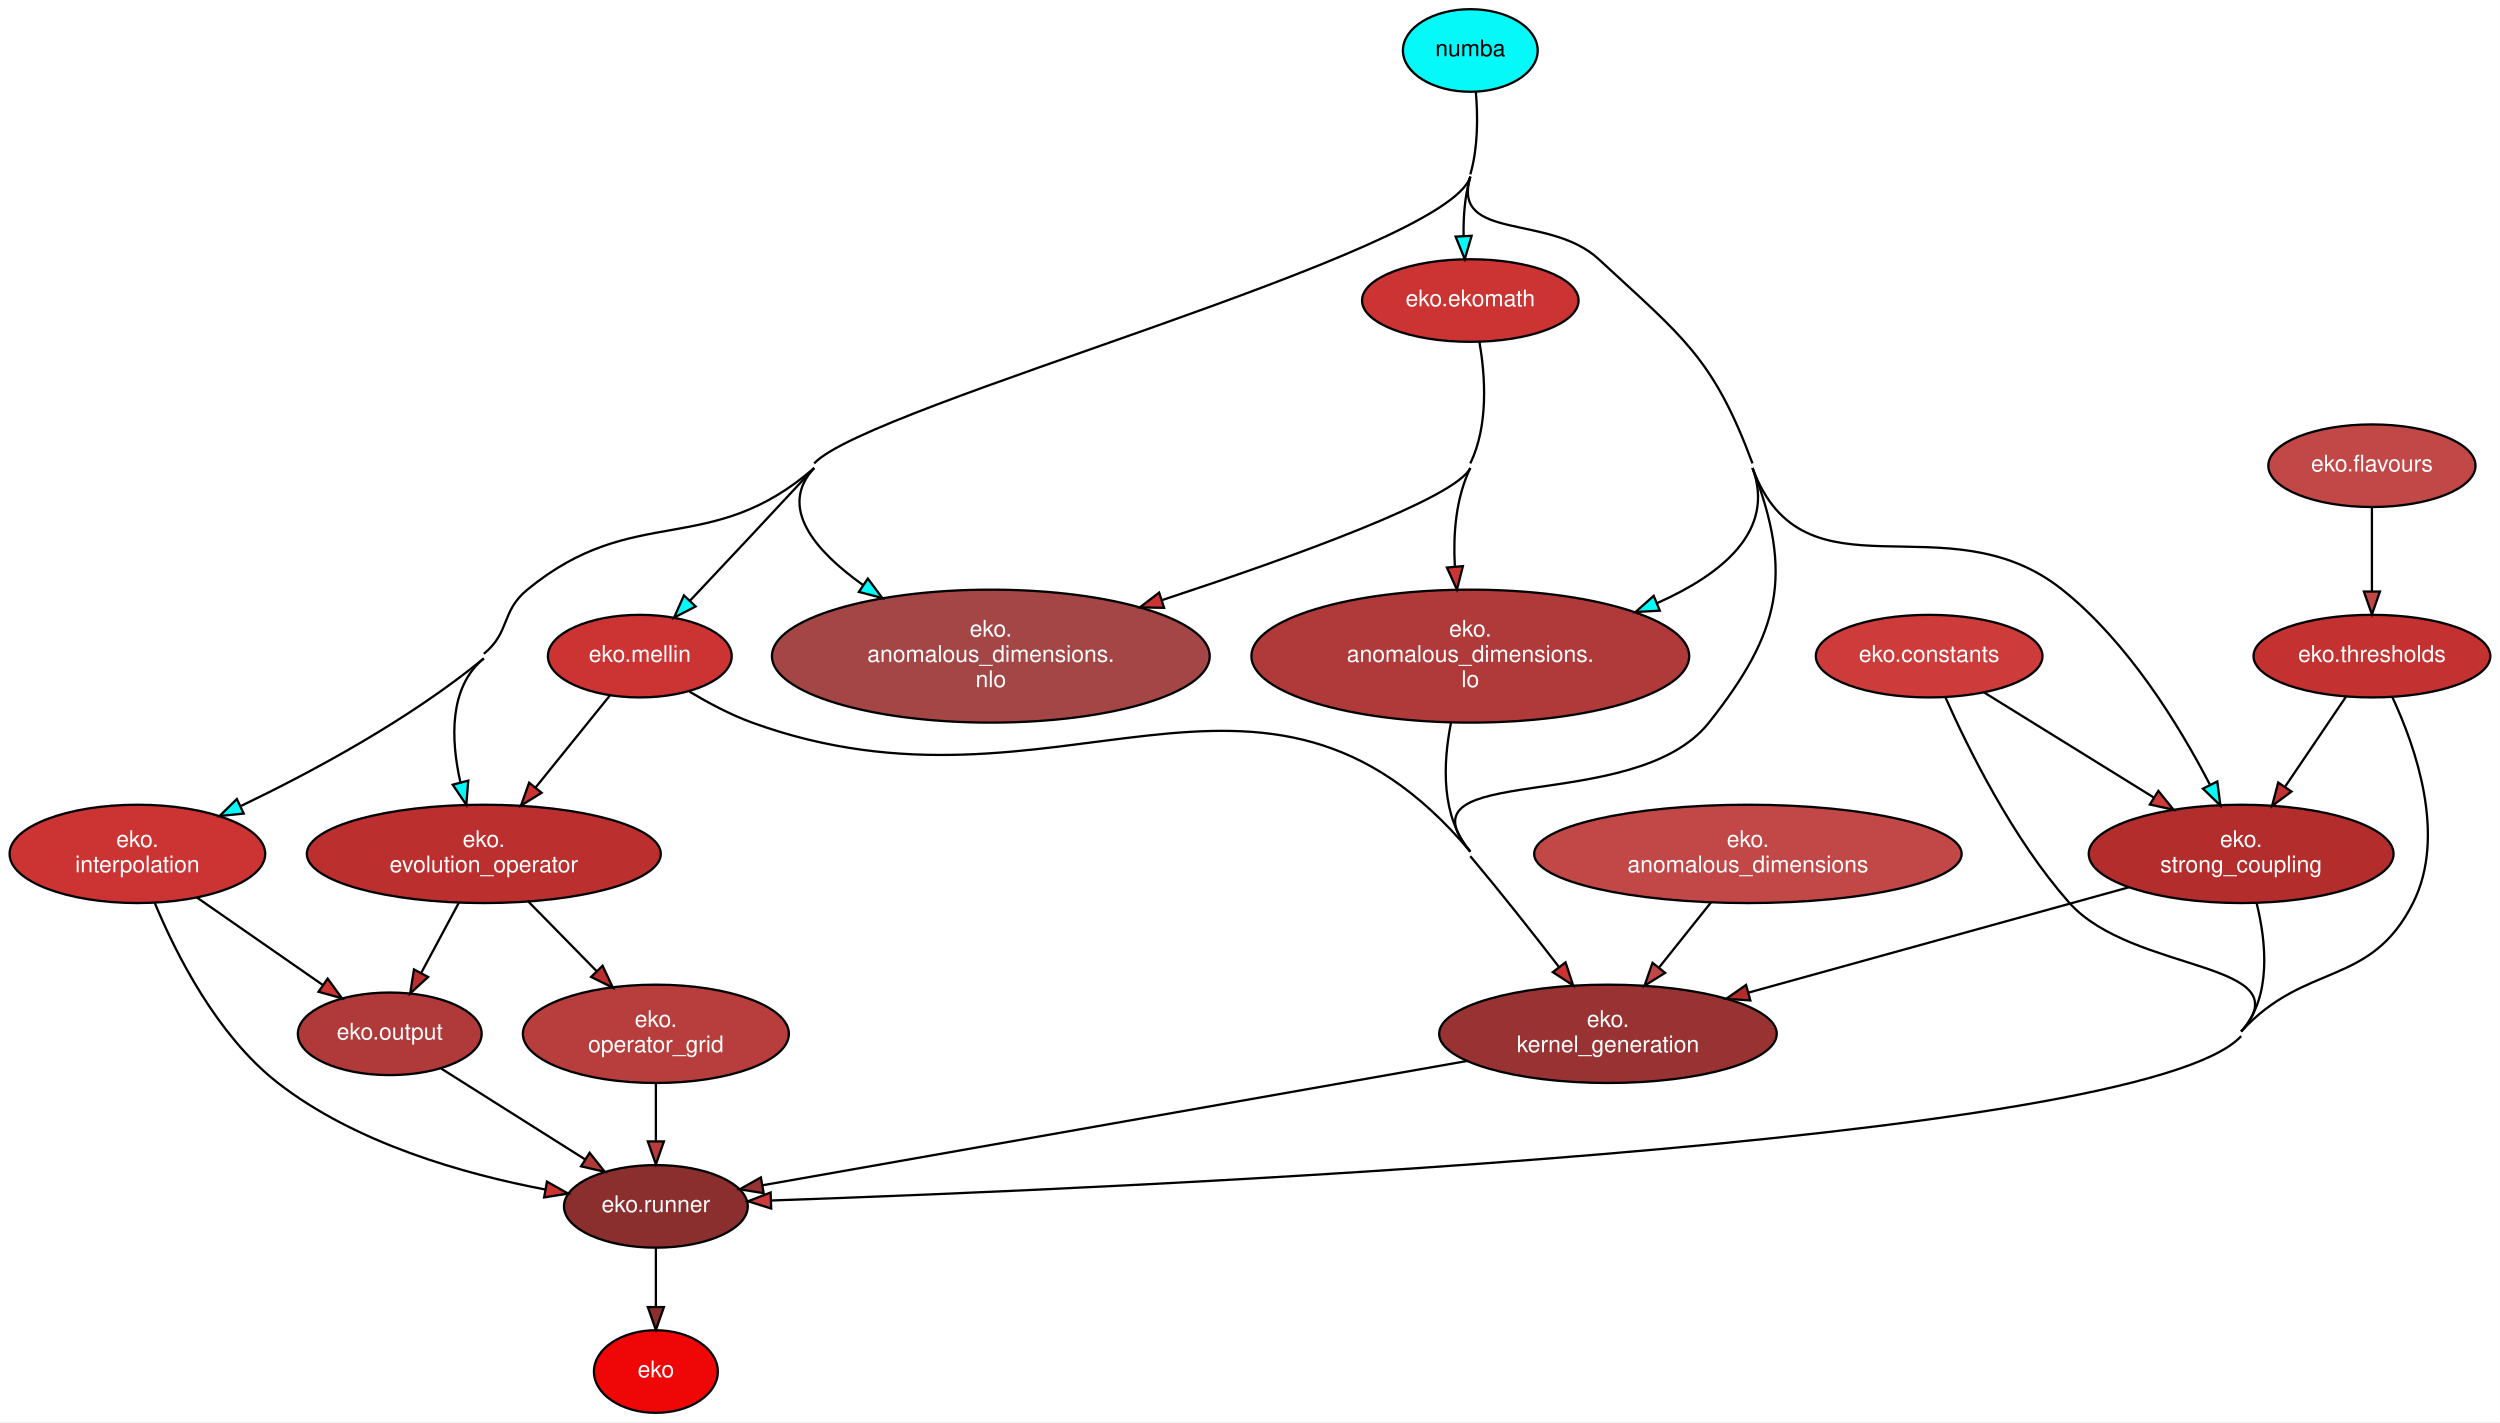
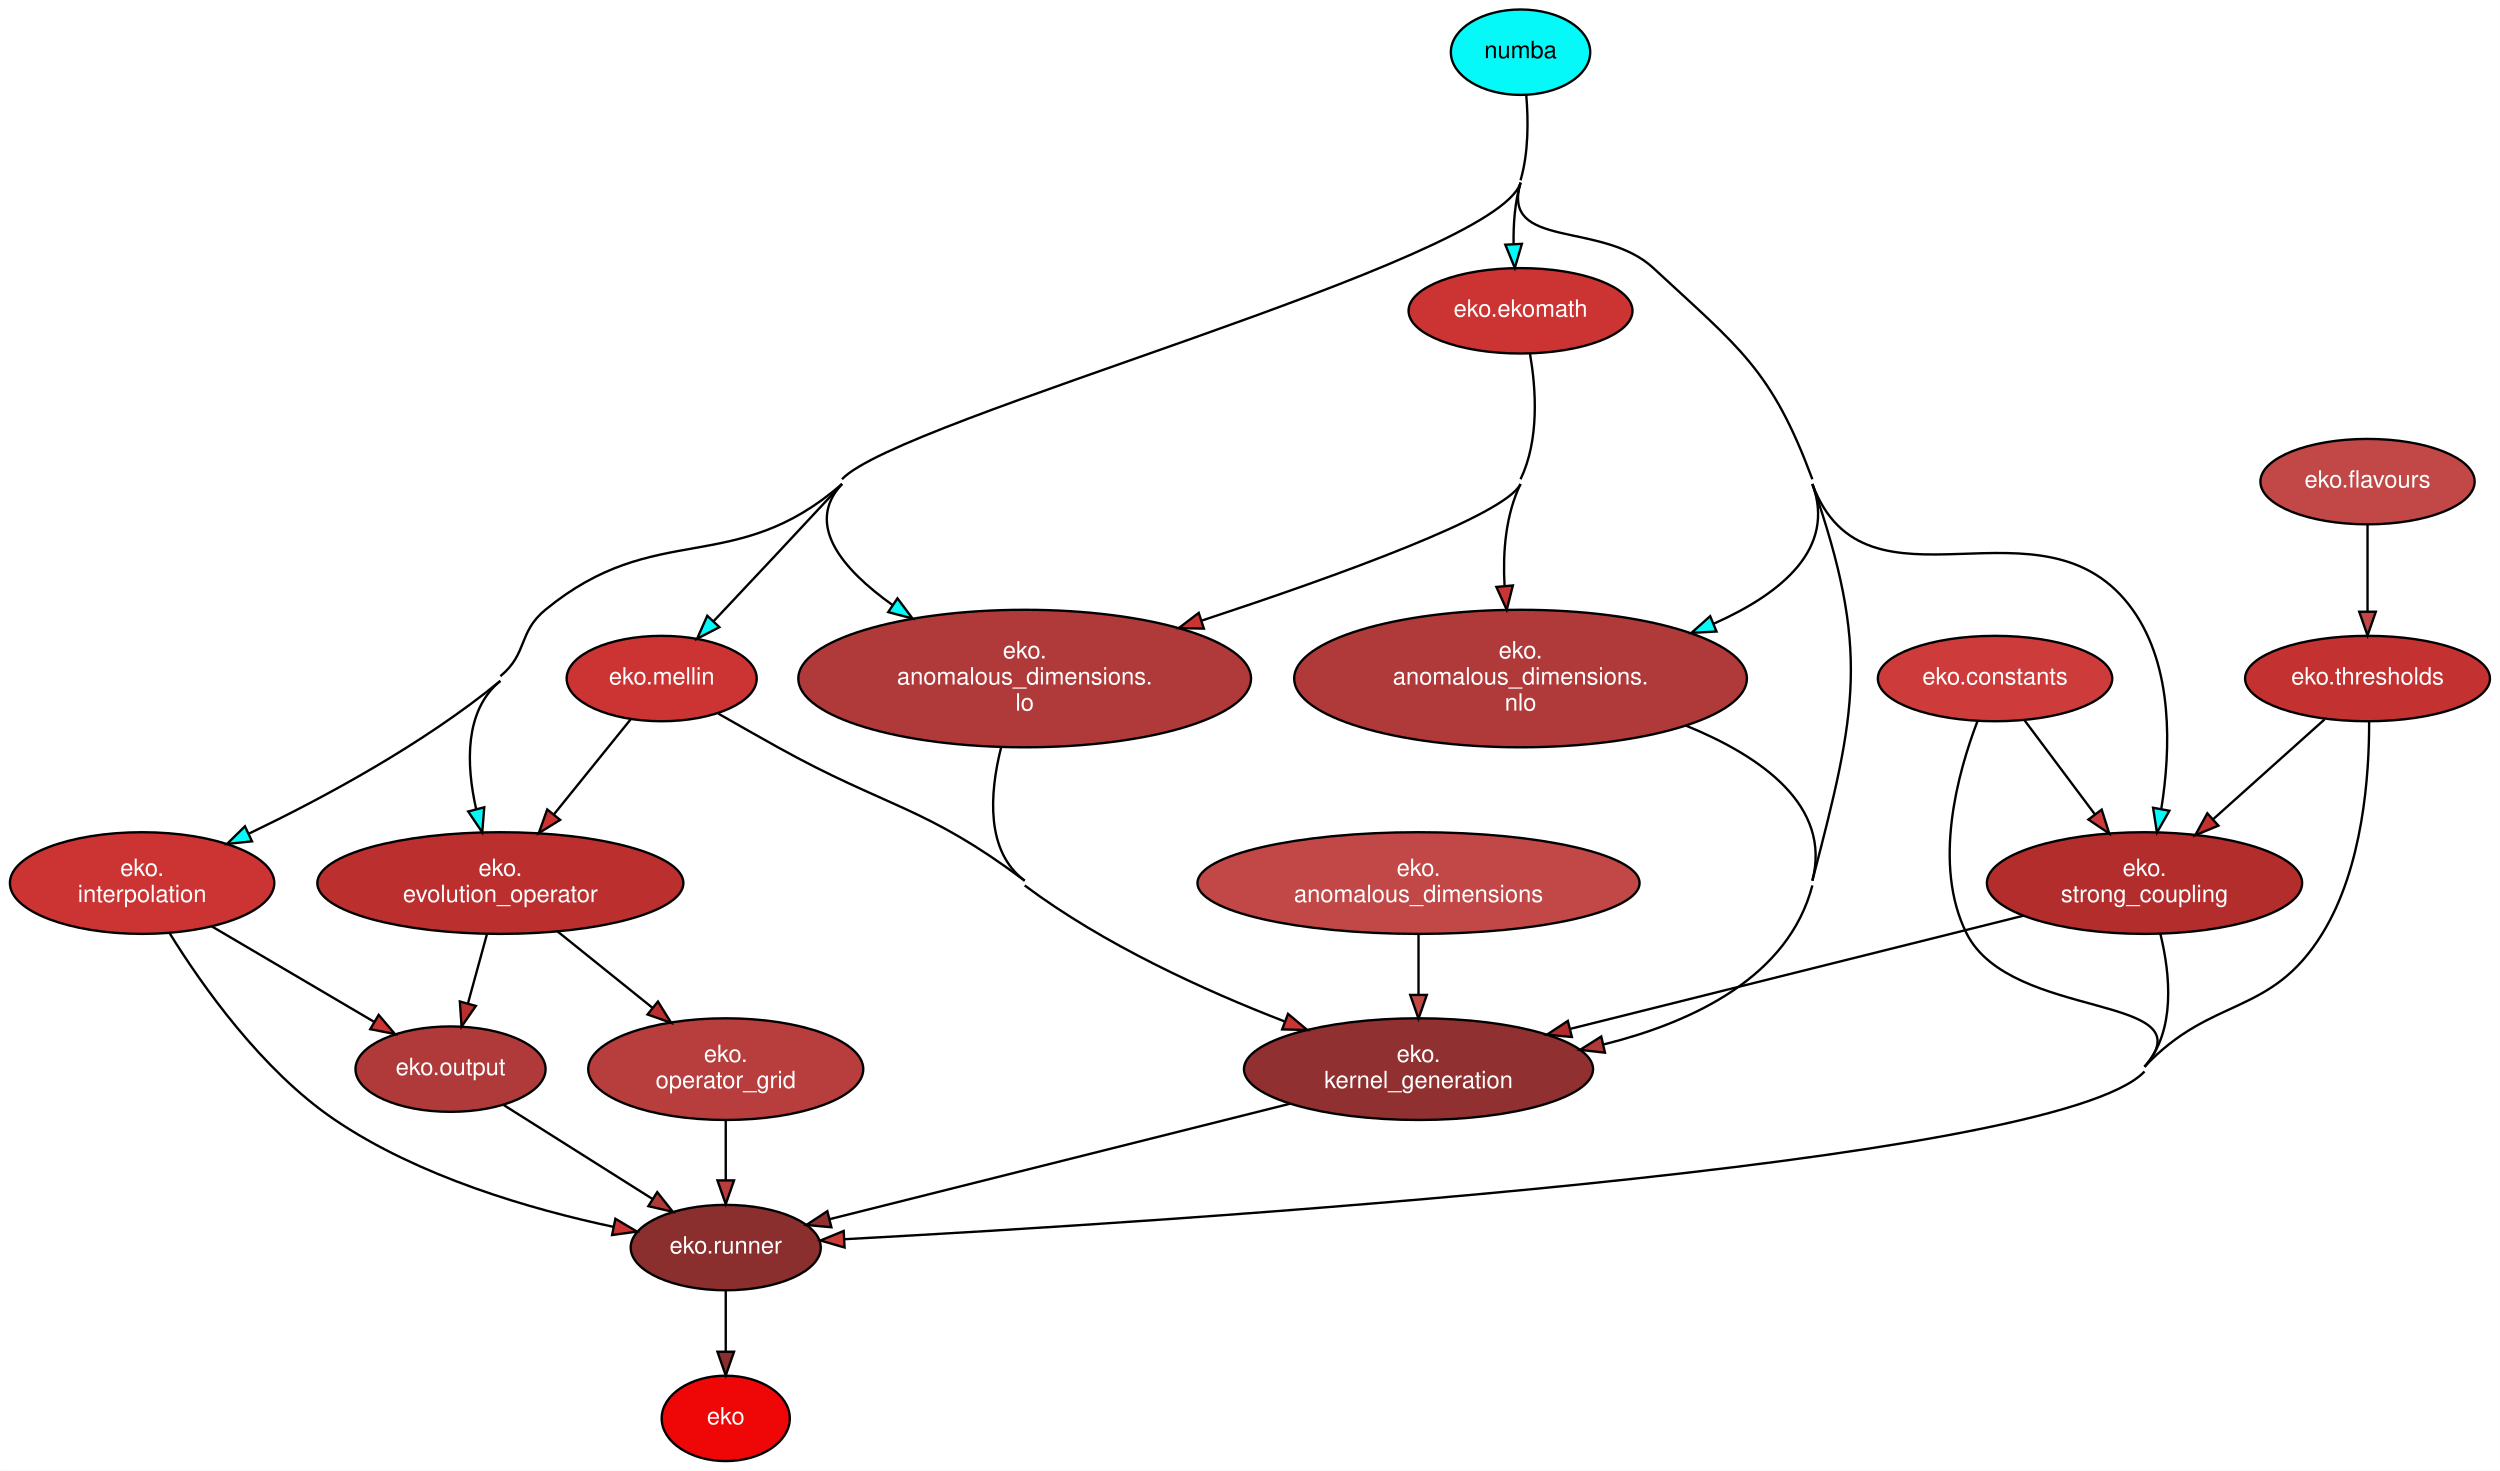
- <svg xmlns="http://www.w3.org/2000/svg" width="1090pt" height="620pt" viewBox="0.00 0.00 1089.66 619.84">
+ <svg xmlns="http://www.w3.org/2000/svg" width="1054pt" height="620pt" viewBox="0.00 0.00 1053.66 619.84">
  <g id="graph0" class="graph" transform="scale(1 1) rotate(0) translate(4 615.84)">
    <style>.edge&gt;path:hover{stroke-width:8}</style>
-     <polygon fill="white" stroke="transparent" points="-4,4 -4,-615.84 1085.66,-615.84 1085.66,4 -4,4" />
+     <polygon fill="white" stroke="transparent" points="-4,4 -4,-615.84 1049.66,-615.84 1049.66,4 -4,4" />
    <g id="node1" class="node">
      <style>.edge&gt;path:hover{stroke-width:8}</style>
-       <ellipse fill="#ef0606" stroke="black" cx="281.86" cy="-18" rx="27" ry="18" />
-       <text text-anchor="middle" x="281.86" y="-15.5" font-family="Helvetica,sans-Serif" font-size="10.00" fill="#ffffff">eko</text>
+       <ellipse fill="#ef0606" stroke="black" cx="301.86" cy="-18" rx="27" ry="18" />
+       <text text-anchor="middle" x="301.86" y="-15.5" font-family="Helvetica,sans-Serif" font-size="10.00" fill="#ffffff">eko</text>
    </g>
    <g id="node2" class="node">
      <style>.edge&gt;path:hover{stroke-width:8}</style>
-       <ellipse fill="#c24747" stroke="black" cx="757.86" cy="-243.64" rx="93.18" ry="21.43" />
-       <text text-anchor="middle" x="757.86" y="-246.64" font-family="Helvetica,sans-Serif" font-size="10.00" fill="#ffffff">eko.</text>
-       <text text-anchor="middle" x="757.86" y="-235.64" font-family="Helvetica,sans-Serif" font-size="10.00" fill="#ffffff">anomalous_dimensions</text>
+       <ellipse fill="#c24747" stroke="black" cx="593.86" cy="-243.64" rx="93.18" ry="21.43" />
+       <text text-anchor="middle" x="593.86" y="-246.64" font-family="Helvetica,sans-Serif" font-size="10.00" fill="#ffffff">eko.</text>
+       <text text-anchor="middle" x="593.86" y="-235.64" font-family="Helvetica,sans-Serif" font-size="10.00" fill="#ffffff">anomalous_dimensions</text>
    </g>
    <g id="node10" class="node">
      <style>.edge&gt;path:hover{stroke-width:8}</style>
-       <ellipse fill="#993333" stroke="black" cx="696.86" cy="-165.21" rx="73.58" ry="21.43" />
-       <text text-anchor="middle" x="696.86" y="-168.21" font-family="Helvetica,sans-Serif" font-size="10.00" fill="#ffffff">eko.</text>
-       <text text-anchor="middle" x="696.86" y="-157.21" font-family="Helvetica,sans-Serif" font-size="10.00" fill="#ffffff">kernel_generation</text>
+       <ellipse fill="#913030" stroke="black" cx="593.86" cy="-165.21" rx="73.58" ry="21.43" />
+       <text text-anchor="middle" x="593.86" y="-168.21" font-family="Helvetica,sans-Serif" font-size="10.00" fill="#ffffff">eko.</text>
+       <text text-anchor="middle" x="593.86" y="-157.21" font-family="Helvetica,sans-Serif" font-size="10.00" fill="#ffffff">kernel_generation</text>
    </g>
    <g id="edge1" class="edge">
      <style>.edge&gt;path:hover{stroke-width:8}</style>
-       <path fill="none" stroke="black" d="M741.83,-222.56C734.9,-213.87 726.67,-203.55 719.15,-194.14" />
-       <polygon fill="#c24747" stroke="black" points="721.76,-191.79 712.78,-186.16 716.28,-196.16 721.76,-191.79" />
+       <path fill="none" stroke="black" d="M593.86,-222.16C593.86,-214.3 593.86,-205.16 593.86,-196.57" />
+       <polygon fill="#c24747" stroke="black" points="597.36,-196.49 593.86,-186.49 590.36,-196.49 597.36,-196.49" />
    </g>
    <g id="node3" class="node">
+       <style>.edge&gt;path:hover{stroke-width:8}</style>
+       <ellipse fill="#b03a3a" stroke="black" cx="427.86" cy="-329.84" rx="95.42" ry="28.98" />
+       <text text-anchor="middle" x="427.86" y="-338.34" font-family="Helvetica,sans-Serif" font-size="10.00" fill="#ffffff">eko.</text>
+       <text text-anchor="middle" x="427.86" y="-327.34" font-family="Helvetica,sans-Serif" font-size="10.00" fill="#ffffff">anomalous_dimensions.</text>
+       <text text-anchor="middle" x="427.86" y="-316.34" font-family="Helvetica,sans-Serif" font-size="10.00" fill="#ffffff">lo</text>
+     </g>
+     <g id="edge2" class="edge">
+       <style>.edge&gt;path:hover{stroke-width:8}</style>
+       <path fill="none" stroke="black" d="M417.88,-300.62C413.04,-281.29 411.37,-257 427.86,-244.64" />
+     </g>
+     <g id="node4" class="node">
      <style>.edge&gt;path:hover{stroke-width:8}</style>
      <ellipse fill="#b03a3a" stroke="black" cx="636.86" cy="-329.84" rx="95.42" ry="28.98" />
      <text text-anchor="middle" x="636.86" y="-338.34" font-family="Helvetica,sans-Serif" font-size="10.00" fill="#ffffff">eko.</text>
      <text text-anchor="middle" x="636.86" y="-327.34" font-family="Helvetica,sans-Serif" font-size="10.00" fill="#ffffff">anomalous_dimensions.</text>
-       <text text-anchor="middle" x="636.86" y="-316.34" font-family="Helvetica,sans-Serif" font-size="10.00" fill="#ffffff">lo</text>
-     </g>
-     <g id="edge2" class="edge">
-       <style>.edge&gt;path:hover{stroke-width:8}</style>
-       <path fill="none" stroke="black" d="M628.42,-300.71C624.86,-282.67 624.06,-259.85 636.86,-244.64" />
-     </g>
-     <g id="node4" class="node">
-       <style>.edge&gt;path:hover{stroke-width:8}</style>
-       <ellipse fill="#a44646" stroke="black" cx="427.86" cy="-329.84" rx="95.42" ry="28.98" />
-       <text text-anchor="middle" x="427.86" y="-338.34" font-family="Helvetica,sans-Serif" font-size="10.00" fill="#ffffff">eko.</text>
-       <text text-anchor="middle" x="427.86" y="-327.34" font-family="Helvetica,sans-Serif" font-size="10.00" fill="#ffffff">anomalous_dimensions.</text>
-       <text text-anchor="middle" x="427.86" y="-316.34" font-family="Helvetica,sans-Serif" font-size="10.00" fill="#ffffff">nlo</text>
+       <text text-anchor="middle" x="636.86" y="-316.34" font-family="Helvetica,sans-Serif" font-size="10.00" fill="#ffffff">nlo</text>
+     </g>
+     <g id="edge3" class="edge">
+       <style>.edge&gt;path:hover{stroke-width:8}</style>
+       <path fill="none" stroke="black" d="M706.55,-310.01C738.65,-296.92 768.05,-276.07 759.86,-244.64" />
+       <path fill="none" stroke="black" d="M759.86,-242.64C749.87,-204.31 710.15,-185.19 672.07,-175.66" />
+       <polygon fill="#b03a3a" stroke="black" points="672.45,-172.15 661.92,-173.32 670.88,-178.98 672.45,-172.15" />
    </g>
    <g id="node5" class="node">
      <style>.edge&gt;path:hover{stroke-width:8}</style>
      <ellipse fill="#ce3b3b" stroke="black" cx="836.86" cy="-329.84" rx="49.4" ry="18" />
      <text text-anchor="middle" x="836.86" y="-327.34" font-family="Helvetica,sans-Serif" font-size="10.00" fill="#ffffff">eko.constants</text>
    </g>
    <g id="node14" class="node">
      <style>.edge&gt;path:hover{stroke-width:8}</style>
-       <ellipse fill="#8a2e2e" stroke="black" cx="281.86" cy="-90" rx="40.06" ry="18" />
-       <text text-anchor="middle" x="281.86" y="-87.5" font-family="Helvetica,sans-Serif" font-size="10.00" fill="#ffffff">eko.runner</text>
-     </g>
-     <g id="edge3" class="edge">
-       <style>.edge&gt;path:hover{stroke-width:8}</style>
-       <path fill="none" stroke="black" d="M843.9,-312.01C853.73,-289.82 873.18,-250.34 897.86,-222.43 925.46,-191.22 1000.68,-197.22 972.86,-166.21" />
-       <path fill="none" stroke="black" d="M972.86,-164.21C929.68,-117.09 484.49,-97.82 332.44,-92.57" />
-       <polygon fill="#ce3b3b" stroke="black" points="332.12,-89.06 322.01,-92.22 331.88,-96.06 332.12,-89.06" />
+       <ellipse fill="#8a2e2e" stroke="black" cx="301.86" cy="-90" rx="40.06" ry="18" />
+       <text text-anchor="middle" x="301.86" y="-87.5" font-family="Helvetica,sans-Serif" font-size="10.00" fill="#ffffff">eko.runner</text>
+     </g>
+     <g id="edge4" class="edge">
+       <style>.edge&gt;path:hover{stroke-width:8}</style>
+       <path fill="none" stroke="black" d="M829.5,-311.99C821.13,-290.12 810.39,-251.36 824.86,-222.43 843.5,-185.17 927.42,-197.45 899.86,-166.21" />
+       <path fill="none" stroke="black" d="M899.86,-164.21C862.42,-124.56 489.06,-100.92 351.99,-93.53" />
+       <polygon fill="#ce3b3b" stroke="black" points="351.94,-90.02 341.77,-92.98 351.57,-97.01 351.94,-90.02" />
    </g>
    <g id="node15" class="node">
      <style>.edge&gt;path:hover{stroke-width:8}</style>
-       <ellipse fill="#b42d2d" stroke="black" cx="972.86" cy="-243.64" rx="66.44" ry="21.43" />
-       <text text-anchor="middle" x="972.86" y="-246.64" font-family="Helvetica,sans-Serif" font-size="10.00" fill="#ffffff">eko.</text>
-       <text text-anchor="middle" x="972.86" y="-235.64" font-family="Helvetica,sans-Serif" font-size="10.00" fill="#ffffff">strong_coupling</text>
-     </g>
-     <g id="edge4" class="edge">
-       <style>.edge&gt;path:hover{stroke-width:8}</style>
-       <path fill="none" stroke="black" d="M860.86,-313.98C881.28,-301.34 910.98,-282.95 934.66,-268.29" />
-       <polygon fill="#ce3b3b" stroke="black" points="936.76,-271.11 943.42,-262.87 933.07,-265.16 936.76,-271.11" />
+       <ellipse fill="#b42d2d" stroke="black" cx="899.86" cy="-243.64" rx="66.44" ry="21.43" />
+       <text text-anchor="middle" x="899.86" y="-246.64" font-family="Helvetica,sans-Serif" font-size="10.00" fill="#ffffff">eko.</text>
+       <text text-anchor="middle" x="899.86" y="-235.64" font-family="Helvetica,sans-Serif" font-size="10.00" fill="#ffffff">strong_coupling</text>
+     </g>
+     <g id="edge5" class="edge">
+       <style>.edge&gt;path:hover{stroke-width:8}</style>
+       <path fill="none" stroke="black" d="M849.31,-312.21C857.72,-300.96 869.04,-285.84 878.83,-272.75" />
+       <polygon fill="#ce3b3b" stroke="black" points="881.81,-274.6 885,-264.5 876.21,-270.41 881.81,-274.6" />
    </g>
    <g id="node6" class="node">
      <style>.edge&gt;path:hover{stroke-width:8}</style>
      <ellipse fill="#cc3333" stroke="black" cx="636.86" cy="-484.84" rx="47.19" ry="18" />
      <text text-anchor="middle" x="636.86" y="-482.34" font-family="Helvetica,sans-Serif" font-size="10.00" fill="#ffffff">eko.ekomath</text>
-     </g>
-     <g id="edge5" class="edge">
-       <style>.edge&gt;path:hover{stroke-width:8}</style>
-       <path fill="none" stroke="black" d="M636.86,-411.84C630.58,-398.82 629.34,-383.2 630.11,-369.16" />
-       <polygon fill="#cc3333" stroke="black" points="633.63,-369.08 631.04,-358.81 626.66,-368.45 633.63,-369.08" />
    </g>
    <g id="edge6" class="edge">
      <style>.edge&gt;path:hover{stroke-width:8}</style>
      <path fill="none" stroke="black" d="M640.84,-466.8C643.39,-452.03 644.89,-430.47 636.86,-413.84" />
      <path fill="none" stroke="black" d="M636.86,-411.84C630.52,-398.71 560.01,-373.2 502.61,-354.31" />
      <polygon fill="#cc3333" stroke="black" points="503.39,-350.88 492.8,-351.1 501.22,-357.53 503.39,-350.88" />
    </g>
+     <g id="edge7" class="edge">
+       <style>.edge&gt;path:hover{stroke-width:8}</style>
+       <path fill="none" stroke="black" d="M636.86,-411.84C630.58,-398.82 629.34,-383.2 630.11,-369.16" />
+       <polygon fill="#cc3333" stroke="black" points="633.63,-369.08 631.04,-358.81 626.66,-368.45 633.63,-369.08" />
+     </g>
    <g id="node7" class="node">
      <style>.edge&gt;path:hover{stroke-width:8}</style>
      <ellipse fill="#bc2f2f" stroke="black" cx="206.86" cy="-243.64" rx="77.15" ry="21.43" />
      <text text-anchor="middle" x="206.86" y="-246.64" font-family="Helvetica,sans-Serif" font-size="10.00" fill="#ffffff">eko.</text>
      <text text-anchor="middle" x="206.86" y="-235.64" font-family="Helvetica,sans-Serif" font-size="10.00" fill="#ffffff">evolution_operator</text>
    </g>
    <g id="node12" class="node">
      <style>.edge&gt;path:hover{stroke-width:8}</style>
-       <ellipse fill="#b83d3d" stroke="black" cx="281.86" cy="-165.21" rx="57.97" ry="21.43" />
-       <text text-anchor="middle" x="281.86" y="-168.21" font-family="Helvetica,sans-Serif" font-size="10.00" fill="#ffffff">eko.</text>
-       <text text-anchor="middle" x="281.86" y="-157.21" font-family="Helvetica,sans-Serif" font-size="10.00" fill="#ffffff">operator_grid</text>
-     </g>
-     <g id="edge7" class="edge">
-       <style>.edge&gt;path:hover{stroke-width:8}</style>
-       <path fill="none" stroke="black" d="M226.18,-222.96C235.24,-213.72 246.17,-202.59 255.94,-192.63" />
-       <polygon fill="#bc2f2f" stroke="black" points="258.62,-194.89 263.13,-185.3 253.63,-189.99 258.62,-194.89" />
+       <ellipse fill="#b83d3d" stroke="black" cx="301.86" cy="-165.21" rx="57.97" ry="21.43" />
+       <text text-anchor="middle" x="301.86" y="-168.21" font-family="Helvetica,sans-Serif" font-size="10.00" fill="#ffffff">eko.</text>
+       <text text-anchor="middle" x="301.86" y="-157.21" font-family="Helvetica,sans-Serif" font-size="10.00" fill="#ffffff">operator_grid</text>
+     </g>
+     <g id="edge8" class="edge">
+       <style>.edge&gt;path:hover{stroke-width:8}</style>
+       <path fill="none" stroke="black" d="M230.83,-223.35C243.03,-213.54 258,-201.5 271.05,-191" />
+       <polygon fill="#bc2f2f" stroke="black" points="273.28,-193.7 278.88,-184.7 268.89,-188.24 273.28,-193.7" />
    </g>
    <g id="node13" class="node">
      <style>.edge&gt;path:hover{stroke-width:8}</style>
-       <ellipse fill="#b03a3a" stroke="black" cx="165.86" cy="-165.21" rx="40.06" ry="18" />
-       <text text-anchor="middle" x="165.86" y="-162.71" font-family="Helvetica,sans-Serif" font-size="10.00" fill="#ffffff">eko.output</text>
-     </g>
-     <g id="edge8" class="edge">
-       <style>.edge&gt;path:hover{stroke-width:8}</style>
-       <path fill="none" stroke="black" d="M196.09,-222.56C191.05,-213.18 185,-201.89 179.64,-191.89" />
-       <polygon fill="#bc2f2f" stroke="black" points="182.58,-189.97 174.76,-182.81 176.41,-193.28 182.58,-189.97" />
+       <ellipse fill="#b03a3a" stroke="black" cx="185.86" cy="-165.21" rx="40.06" ry="18" />
+       <text text-anchor="middle" x="185.86" y="-162.71" font-family="Helvetica,sans-Serif" font-size="10.00" fill="#ffffff">eko.output</text>
+     </g>
+     <g id="edge9" class="edge">
+       <style>.edge&gt;path:hover{stroke-width:8}</style>
+       <path fill="none" stroke="black" d="M201.23,-222.16C198.77,-213.2 195.85,-202.56 193.22,-192.99" />
+       <polygon fill="#bc2f2f" stroke="black" points="196.54,-191.85 190.51,-183.14 189.79,-193.71 196.54,-191.85" />
    </g>
    <g id="node8" class="node">
      <style>.edge&gt;path:hover{stroke-width:8}</style>
-       <ellipse fill="#c24747" stroke="black" cx="1029.86" cy="-412.84" rx="45.15" ry="18" />
-       <text text-anchor="middle" x="1029.86" y="-410.34" font-family="Helvetica,sans-Serif" font-size="10.00" fill="#ffffff">eko.flavours</text>
+       <ellipse fill="#c24747" stroke="black" cx="993.86" cy="-412.84" rx="45.15" ry="18" />
+       <text text-anchor="middle" x="993.86" y="-410.34" font-family="Helvetica,sans-Serif" font-size="10.00" fill="#ffffff">eko.flavours</text>
    </g>
    <g id="node16" class="node">
      <style>.edge&gt;path:hover{stroke-width:8}</style>
-       <ellipse fill="#c43131" stroke="black" cx="1029.86" cy="-329.84" rx="51.61" ry="18" />
-       <text text-anchor="middle" x="1029.86" y="-327.34" font-family="Helvetica,sans-Serif" font-size="10.00" fill="#ffffff">eko.thresholds</text>
-     </g>
-     <g id="edge9" class="edge">
-       <style>.edge&gt;path:hover{stroke-width:8}</style>
-       <path fill="none" stroke="black" d="M1029.86,-394.66C1029.86,-384.03 1029.86,-370.15 1029.86,-358.04" />
-       <polygon fill="#c24747" stroke="black" points="1033.36,-358 1029.86,-348 1026.36,-358 1033.36,-358" />
+       <ellipse fill="#c43131" stroke="black" cx="993.86" cy="-329.84" rx="51.61" ry="18" />
+       <text text-anchor="middle" x="993.86" y="-327.34" font-family="Helvetica,sans-Serif" font-size="10.00" fill="#ffffff">eko.thresholds</text>
+     </g>
+     <g id="edge10" class="edge">
+       <style>.edge&gt;path:hover{stroke-width:8}</style>
+       <path fill="none" stroke="black" d="M993.86,-394.66C993.86,-384.03 993.86,-370.15 993.86,-358.04" />
+       <polygon fill="#c24747" stroke="black" points="997.36,-358 993.86,-348 990.36,-358 997.36,-358" />
    </g>
    <g id="node9" class="node">
      <style>.edge&gt;path:hover{stroke-width:8}</style>
      <ellipse fill="#cc3333" stroke="black" cx="55.86" cy="-243.64" rx="55.72" ry="21.43" />
      <text text-anchor="middle" x="55.86" y="-246.64" font-family="Helvetica,sans-Serif" font-size="10.00" fill="#ffffff">eko.</text>
      <text text-anchor="middle" x="55.86" y="-235.64" font-family="Helvetica,sans-Serif" font-size="10.00" fill="#ffffff">interpolation</text>
    </g>
-     <g id="edge10" class="edge">
-       <style>.edge&gt;path:hover{stroke-width:8}</style>
-       <path fill="none" stroke="black" d="M81.65,-224.72C98.09,-213.3 119.43,-198.47 136.52,-186.6" />
-       <polygon fill="#cc3333" stroke="black" points="138.8,-189.28 145.02,-180.7 134.81,-183.53 138.8,-189.28" />
-     </g>
    <g id="edge11" class="edge">
      <style>.edge&gt;path:hover{stroke-width:8}</style>
-       <path fill="none" stroke="black" d="M63.42,-222.27C72.7,-199.96 90.54,-164.6 116.86,-144 150.72,-117.51 198.19,-104.08 233.53,-97.38" />
-       <polygon fill="#cc3333" stroke="black" points="234.38,-100.79 243.61,-95.59 233.15,-93.89 234.38,-100.79" />
+       <path fill="none" stroke="black" d="M85.04,-225.49C105.38,-213.53 132.54,-197.56 153.54,-185.21" />
+       <polygon fill="#cc3333" stroke="black" points="155.57,-188.08 162.42,-180 152.02,-182.05 155.57,-188.08" />
    </g>
    <g id="edge12" class="edge">
      <style>.edge&gt;path:hover{stroke-width:8}</style>
-       <path fill="none" stroke="black" d="M635.63,-153.41C551.97,-138.65 403.77,-112.51 328.51,-99.23" />
-       <polygon fill="#993333" stroke="black" points="328.85,-95.74 318.39,-97.44 327.63,-102.63 328.85,-95.74" />
+       <path fill="none" stroke="black" d="M67.33,-222.71C81.11,-200.44 106.26,-164.8 136.86,-144 172.42,-119.83 219.69,-106.13 254.52,-98.74" />
+       <polygon fill="#cc3333" stroke="black" points="255.34,-102.15 264.45,-96.73 253.95,-95.28 255.34,-102.15" />
+     </g>
+     <g id="edge13" class="edge">
+       <style>.edge&gt;path:hover{stroke-width:8}</style>
+       <path fill="none" stroke="black" d="M539.96,-150.7C484.04,-136.68 397.64,-115.01 345.74,-102" />
+       <polygon fill="#913030" stroke="black" points="346.39,-98.56 335.84,-99.52 344.68,-105.35 346.39,-98.56" />
    </g>
    <g id="node11" class="node">
      <style>.edge&gt;path:hover{stroke-width:8}</style>
      <ellipse fill="#cc3333" stroke="black" cx="274.86" cy="-329.84" rx="40.06" ry="18" />
      <text text-anchor="middle" x="274.86" y="-327.34" font-family="Helvetica,sans-Serif" font-size="10.00" fill="#ffffff">eko.mellin</text>
    </g>
-     <g id="edge13" class="edge">
+     <g id="edge14" class="edge">
      <style>.edge&gt;path:hover{stroke-width:8}</style>
      <path fill="none" stroke="black" d="M261.75,-312.61C252.61,-301.29 240.18,-285.9 229.46,-272.62" />
      <polygon fill="#cc3333" stroke="black" points="232.06,-270.27 223.05,-264.69 226.61,-274.67 232.06,-270.27" />
    </g>
-     <g id="edge14" class="edge">
-       <style>.edge&gt;path:hover{stroke-width:8}</style>
-       <path fill="none" stroke="black" d="M296.53,-314.35C304.78,-309.4 314.47,-304.26 323.86,-300.85 456.71,-252.61 545.86,-352.78 636.86,-244.64" />
-       <path fill="none" stroke="black" d="M636.86,-242.64C650.03,-226.99 664.18,-209.03 675.43,-194.45" />
-       <polygon fill="#cc3333" stroke="black" points="678.37,-196.37 681.69,-186.3 672.82,-192.1 678.37,-196.37" />
-     </g>
    <g id="edge15" class="edge">
      <style>.edge&gt;path:hover{stroke-width:8}</style>
-       <path fill="none" stroke="black" d="M281.86,-143.82C281.86,-135.97 281.86,-126.86 281.86,-118.45" />
-       <polygon fill="#b83d3d" stroke="black" points="285.36,-118.31 281.86,-108.31 278.36,-118.31 285.36,-118.31" />
+       <path fill="none" stroke="black" d="M298.72,-315.06C306.69,-310.5 315.64,-305.42 323.86,-300.85 369.79,-275.33 385.82,-276.15 427.86,-244.64" />
+       <path fill="none" stroke="black" d="M427.86,-242.64C461.02,-217.79 503.55,-198.4 537.26,-185.37" />
+       <polygon fill="#cc3333" stroke="black" points="538.86,-188.51 546.97,-181.7 536.38,-181.96 538.86,-188.51" />
    </g>
    <g id="edge16" class="edge">
      <style>.edge&gt;path:hover{stroke-width:8}</style>
-       <path fill="none" stroke="black" d="M188.23,-150.1C206.04,-138.85 231.17,-122.99 250.92,-110.53" />
-       <polygon fill="#b03a3a" stroke="black" points="252.98,-113.37 259.56,-105.07 249.24,-107.45 252.98,-113.37" />
+       <path fill="none" stroke="black" d="M301.86,-143.82C301.86,-135.97 301.86,-126.86 301.86,-118.45" />
+       <polygon fill="#b83d3d" stroke="black" points="305.36,-118.31 301.86,-108.31 298.36,-118.31 305.36,-118.31" />
    </g>
    <g id="edge17" class="edge">
      <style>.edge&gt;path:hover{stroke-width:8}</style>
-       <path fill="none" stroke="black" d="M281.86,-71.7C281.86,-63.98 281.86,-54.71 281.86,-46.11" />
-       <polygon fill="#8a2e2e" stroke="black" points="285.36,-46.1 281.86,-36.1 278.36,-46.1 285.36,-46.1" />
+       <path fill="none" stroke="black" d="M208.23,-150.1C226.04,-138.85 251.17,-122.99 270.92,-110.53" />
+       <polygon fill="#b03a3a" stroke="black" points="272.98,-113.37 279.56,-105.07 269.24,-107.45 272.98,-113.37" />
    </g>
    <g id="edge18" class="edge">
      <style>.edge&gt;path:hover{stroke-width:8}</style>
-       <path fill="none" stroke="black" d="M924.15,-229.15C877.87,-216.34 808.11,-197.02 758.09,-183.17" />
-       <polygon fill="#b42d2d" stroke="black" points="758.93,-179.77 748.36,-180.47 757.06,-186.52 758.93,-179.77" />
+       <path fill="none" stroke="black" d="M301.86,-71.7C301.86,-63.98 301.86,-54.71 301.86,-46.11" />
+       <polygon fill="#8a2e2e" stroke="black" points="305.36,-46.1 301.86,-36.1 298.36,-46.1 305.36,-46.1" />
    </g>
    <g id="edge19" class="edge">
      <style>.edge&gt;path:hover{stroke-width:8}</style>
-       <path fill="none" stroke="black" d="M979.53,-222.48C983.8,-205.35 986.33,-181.23 972.86,-166.21" />
+       <path fill="none" stroke="black" d="M848.99,-229.93C796.56,-216.84 714.7,-196.39 657.9,-182.21" />
+       <polygon fill="#b42d2d" stroke="black" points="658.5,-178.75 647.95,-179.72 656.8,-185.54 658.5,-178.75" />
    </g>
    <g id="edge20" class="edge">
      <style>.edge&gt;path:hover{stroke-width:8}</style>
-       <path fill="none" stroke="black" d="M1038.71,-312.06C1048.89,-290.27 1062.45,-251.59 1047.86,-222.43 1029.23,-185.17 1001.01,-196.92 972.86,-166.21" />
+       <path fill="none" stroke="black" d="M906.55,-222.2C910.73,-205.13 913.12,-181.24 899.86,-166.21" />
    </g>
    <g id="edge21" class="edge">
      <style>.edge&gt;path:hover{stroke-width:8}</style>
-       <path fill="none" stroke="black" d="M1018.6,-312.21C1011.06,-301.07 1000.94,-286.12 992.14,-273.12" />
-       <polygon fill="#c43131" stroke="black" points="994.81,-270.82 986.31,-264.5 989.01,-274.74 994.81,-270.82" />
+       <path fill="none" stroke="black" d="M994.53,-311.64C994.61,-289.4 991.99,-250.23 974.86,-222.43 953.01,-186.96 928.46,-196.5 899.86,-166.21" />
+     </g>
+     <g id="edge22" class="edge">
+       <style>.edge&gt;path:hover{stroke-width:8}</style>
+       <path fill="none" stroke="black" d="M975.74,-312.61C962.47,-300.73 944.19,-284.35 928.9,-270.65" />
+       <polygon fill="#c43131" stroke="black" points="931,-267.84 921.22,-263.77 926.33,-273.05 931,-267.84" />
    </g>
    <g id="node17" class="node">
      <style>.edge&gt;path:hover{stroke-width:8}</style>
      <ellipse fill="#06f9f9" stroke="black" cx="636.86" cy="-593.84" rx="29.37" ry="18" />
      <text text-anchor="middle" x="636.86" y="-591.34" font-family="Helvetica,sans-Serif" font-size="10.00" fill="#000000">numba</text>
    </g>
-     <g id="edge22" class="edge">
+     <g id="edge23" class="edge">
+       <style>.edge&gt;path:hover{stroke-width:8}</style>
+       <path fill="none" stroke="black" d="M350.86,-411.84C335.07,-394.81 350.88,-375.99 372.2,-360.79" />
+       <polygon fill="#06f9f9" stroke="black" points="374.24,-363.64 380.58,-355.15 370.33,-357.83 374.24,-363.64" />
+     </g>
+     <g id="edge24" class="edge">
      <style>.edge&gt;path:hover{stroke-width:8}</style>
      <path fill="none" stroke="black" d="M636.86,-538.84C628.53,-510.44 671.18,-522.97 692.86,-502.84 729.14,-469.14 742.61,-460.24 759.86,-413.84" />
      <path fill="none" stroke="black" d="M759.86,-411.84C769.95,-384.7 747.05,-365.72 718.36,-352.99" />
      <polygon fill="#06f9f9" stroke="black" points="719.46,-349.66 708.88,-349.08 716.79,-356.13 719.46,-349.66" />
    </g>
-     <g id="edge23" class="edge">
-       <style>.edge&gt;path:hover{stroke-width:8}</style>
-       <path fill="none" stroke="black" d="M350.86,-411.84C335.07,-394.81 350.88,-375.99 372.2,-360.79" />
-       <polygon fill="#06f9f9" stroke="black" points="374.24,-363.64 380.58,-355.15 370.33,-357.83 374.24,-363.64" />
-     </g>
-     <g id="edge24" class="edge">
+     <g id="edge25" class="edge">
      <style>.edge&gt;path:hover{stroke-width:8}</style>
      <path fill="none" stroke="black" d="M636.86,-538.84C634.46,-530.64 633.8,-521.42 633.93,-513" />
      <polygon fill="#06f9f9" stroke="black" points="637.43,-513.06 634.45,-502.89 630.44,-512.7 637.43,-513.06" />
    </g>
-     <g id="edge25" class="edge">
+     <g id="edge26" class="edge">
      <style>.edge&gt;path:hover{stroke-width:8}</style>
      <path fill="none" stroke="black" d="M206.86,-328.84C191.61,-316.33 192.44,-293.59 196.64,-274.9" />
      <polygon fill="#06f9f9" stroke="black" points="200.08,-275.58 199.23,-265.02 193.31,-273.8 200.08,-275.58" />
    </g>
-     <g id="edge26" class="edge">
+     <g id="edge27" class="edge">
      <style>.edge&gt;path:hover{stroke-width:8}</style>
      <path fill="none" stroke="black" d="M639.27,-575.78C640.17,-565.22 640.28,-551.49 636.86,-539.84" />
      <path fill="none" stroke="black" d="M636.86,-538.84C627.1,-505.56 374.44,-439.26 350.86,-413.84" />
      <path fill="none" stroke="black" d="M350.86,-411.84C305.33,-372.23 272.49,-397.14 225.86,-358.84 214.24,-349.29 218.48,-340.38 206.86,-330.84" />
      <path fill="none" stroke="black" d="M206.86,-328.84C174.48,-302.27 132.53,-279.65 101.06,-264.56" />
      <polygon fill="#06f9f9" stroke="black" points="102.19,-261.22 91.66,-260.13 99.21,-267.56 102.19,-261.22" />
    </g>
-     <g id="edge27" class="edge">
-       <style>.edge&gt;path:hover{stroke-width:8}</style>
-       <path fill="none" stroke="black" d="M759.86,-411.84C777.85,-365.14 771.93,-340.08 740.86,-300.85 708.24,-259.66 603.03,-284.84 636.86,-244.64" />
-     </g>
    <g id="edge28" class="edge">
+       <style>.edge&gt;path:hover{stroke-width:8}</style>
+       <path fill="none" stroke="black" d="M759.86,-411.84C784.23,-341.63 778.6,-316.55 759.86,-244.64" />
+     </g>
+     <g id="edge29" class="edge">
      <style>.edge&gt;path:hover{stroke-width:8}</style>
      <path fill="none" stroke="black" d="M350.86,-411.84C332.72,-392.27 311.99,-370.2 296.77,-354.04" />
      <polygon fill="#06f9f9" stroke="black" points="299.18,-351.5 289.77,-346.62 294.08,-356.3 299.18,-351.5" />
    </g>
-     <g id="edge29" class="edge">
-       <style>.edge&gt;path:hover{stroke-width:8}</style>
-       <path fill="none" stroke="black" d="M759.86,-411.84C782.32,-351.42 844.45,-399.01 894.86,-358.84 923.67,-335.88 945.96,-299.43 959.2,-273.9" />
-       <polygon fill="#06f9f9" stroke="black" points="962.46,-275.21 963.82,-264.7 956.2,-272.07 962.46,-275.21" />
+     <g id="edge30" class="edge">
+       <style>.edge&gt;path:hover{stroke-width:8}</style>
+       <path fill="none" stroke="black" d="M759.86,-411.84C782.32,-351.42 857.4,-411.29 894.86,-358.84 912.12,-334.67 910.91,-299.75 906.93,-274.89" />
+       <polygon fill="#06f9f9" stroke="black" points="910.35,-274.12 905.1,-264.91 903.46,-275.38 910.35,-274.12" />
    </g>
  </g>
</svg>
